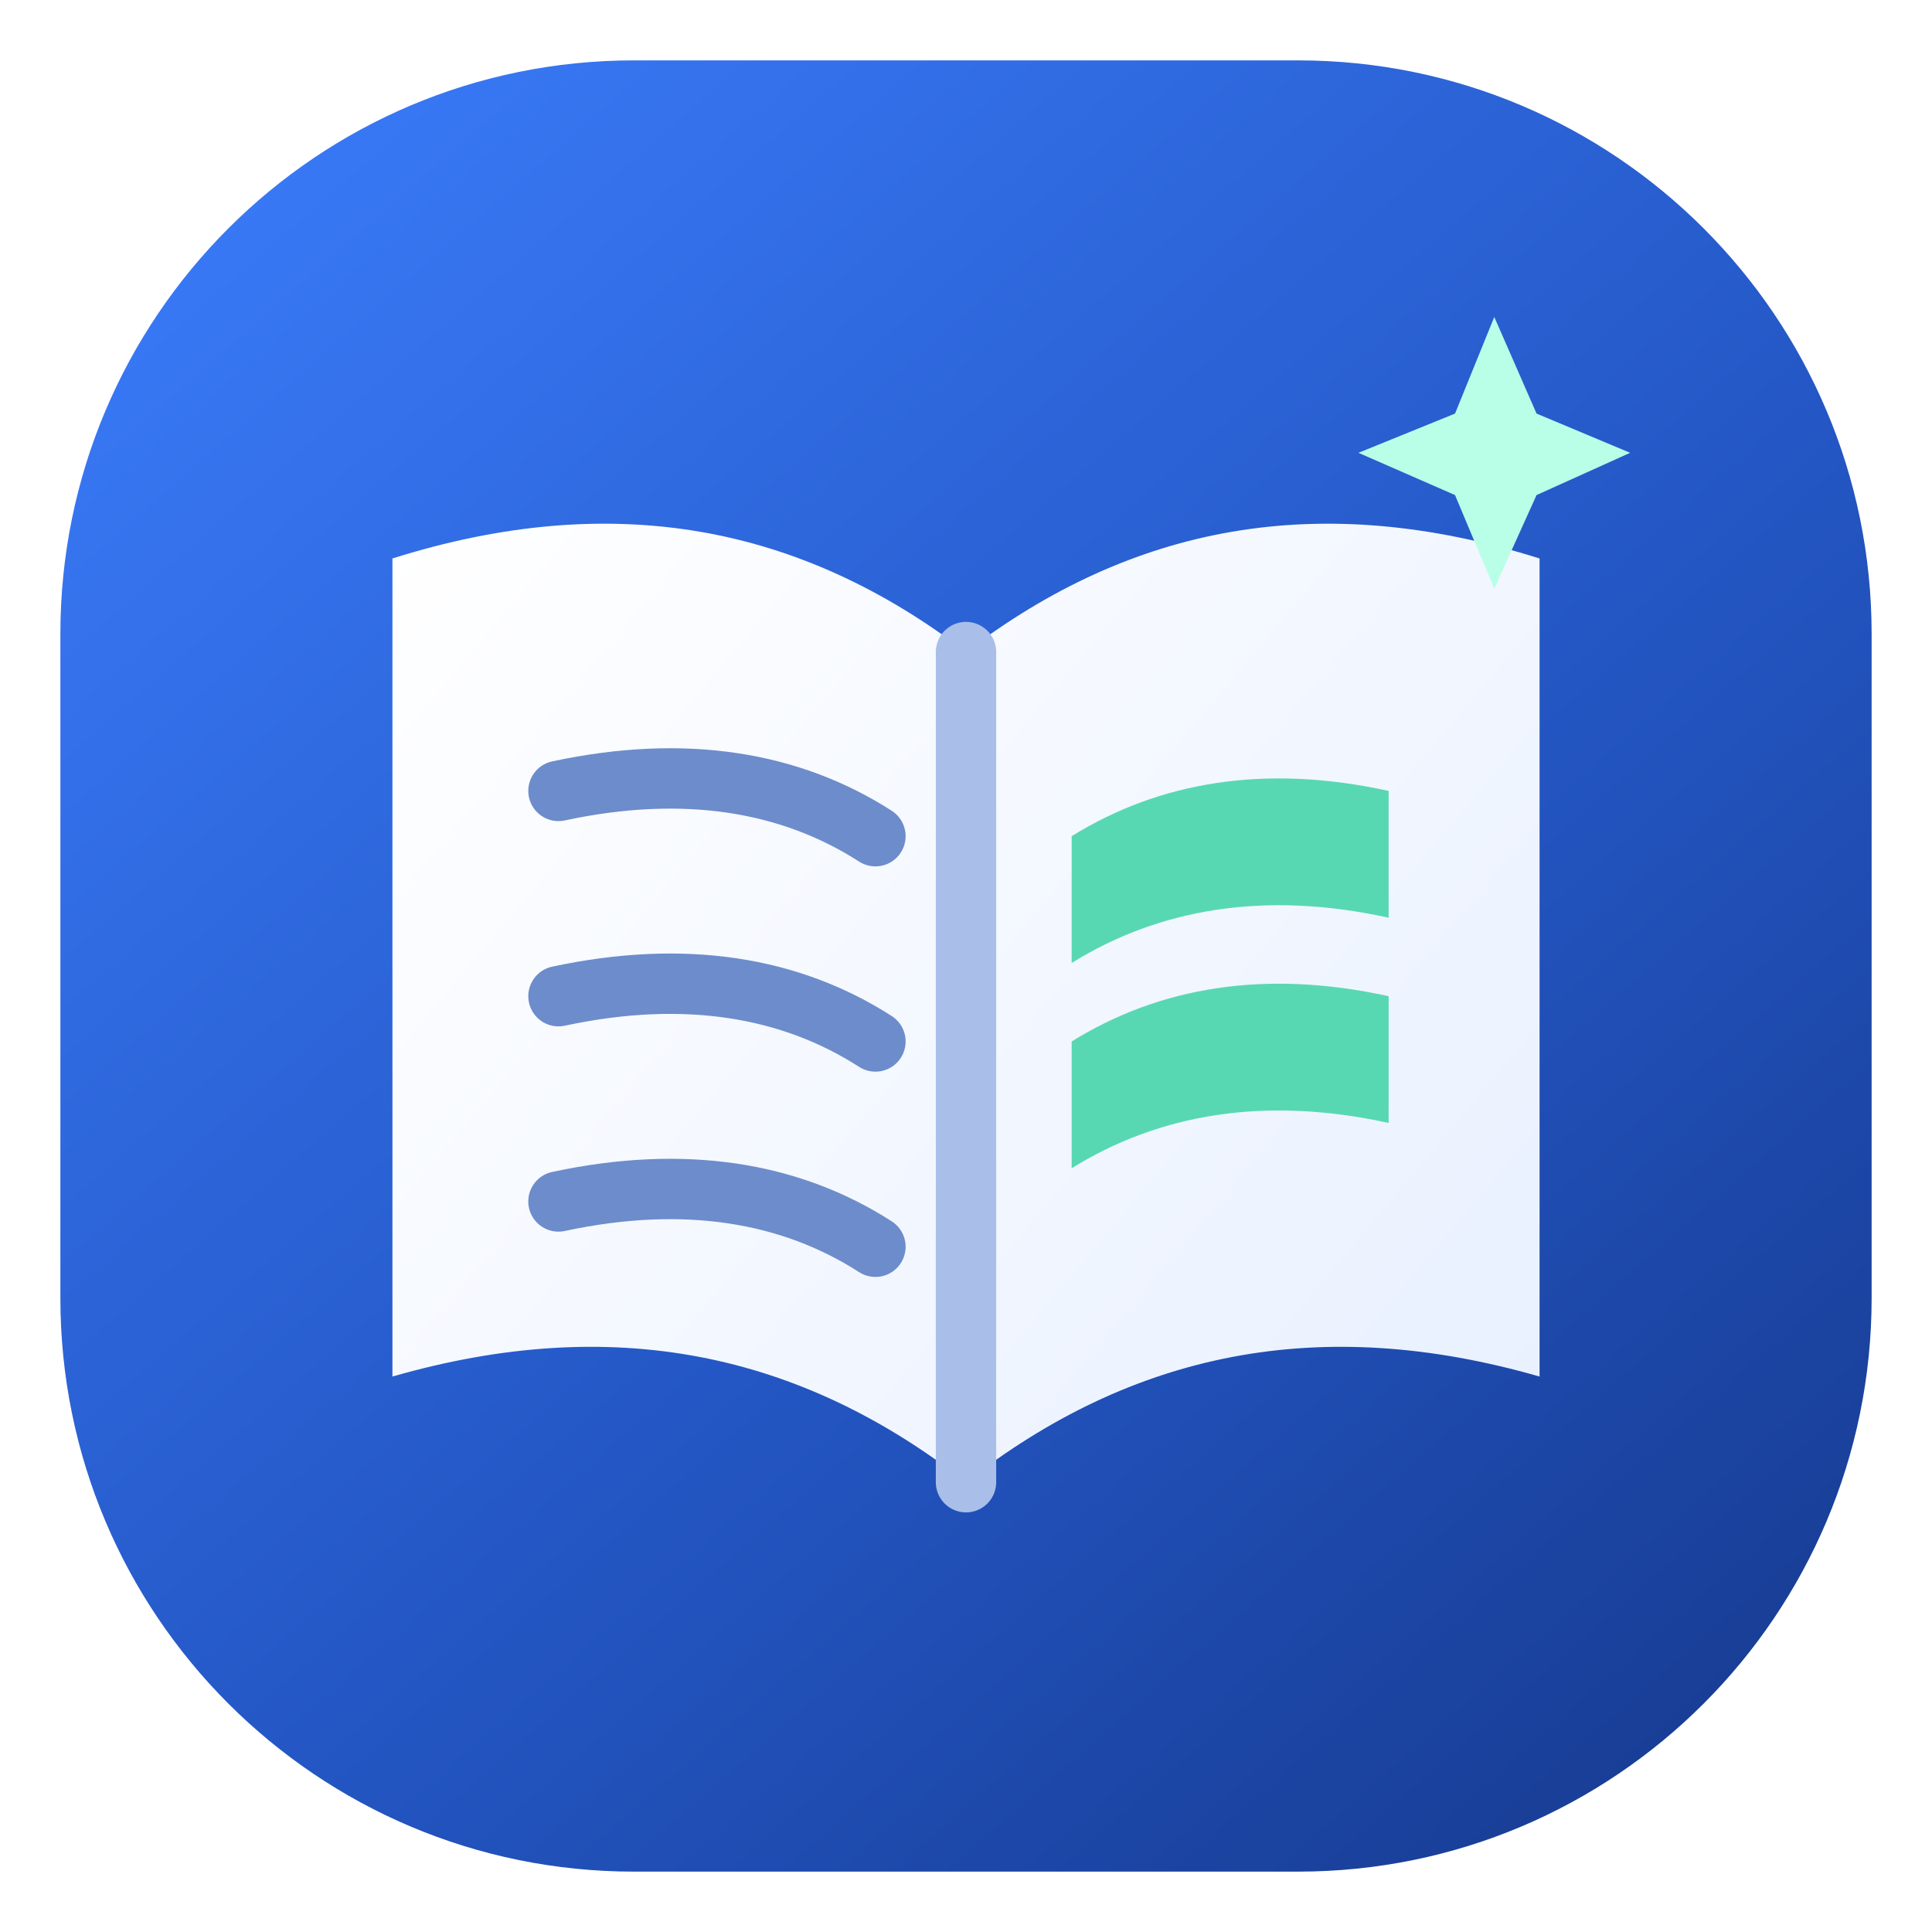
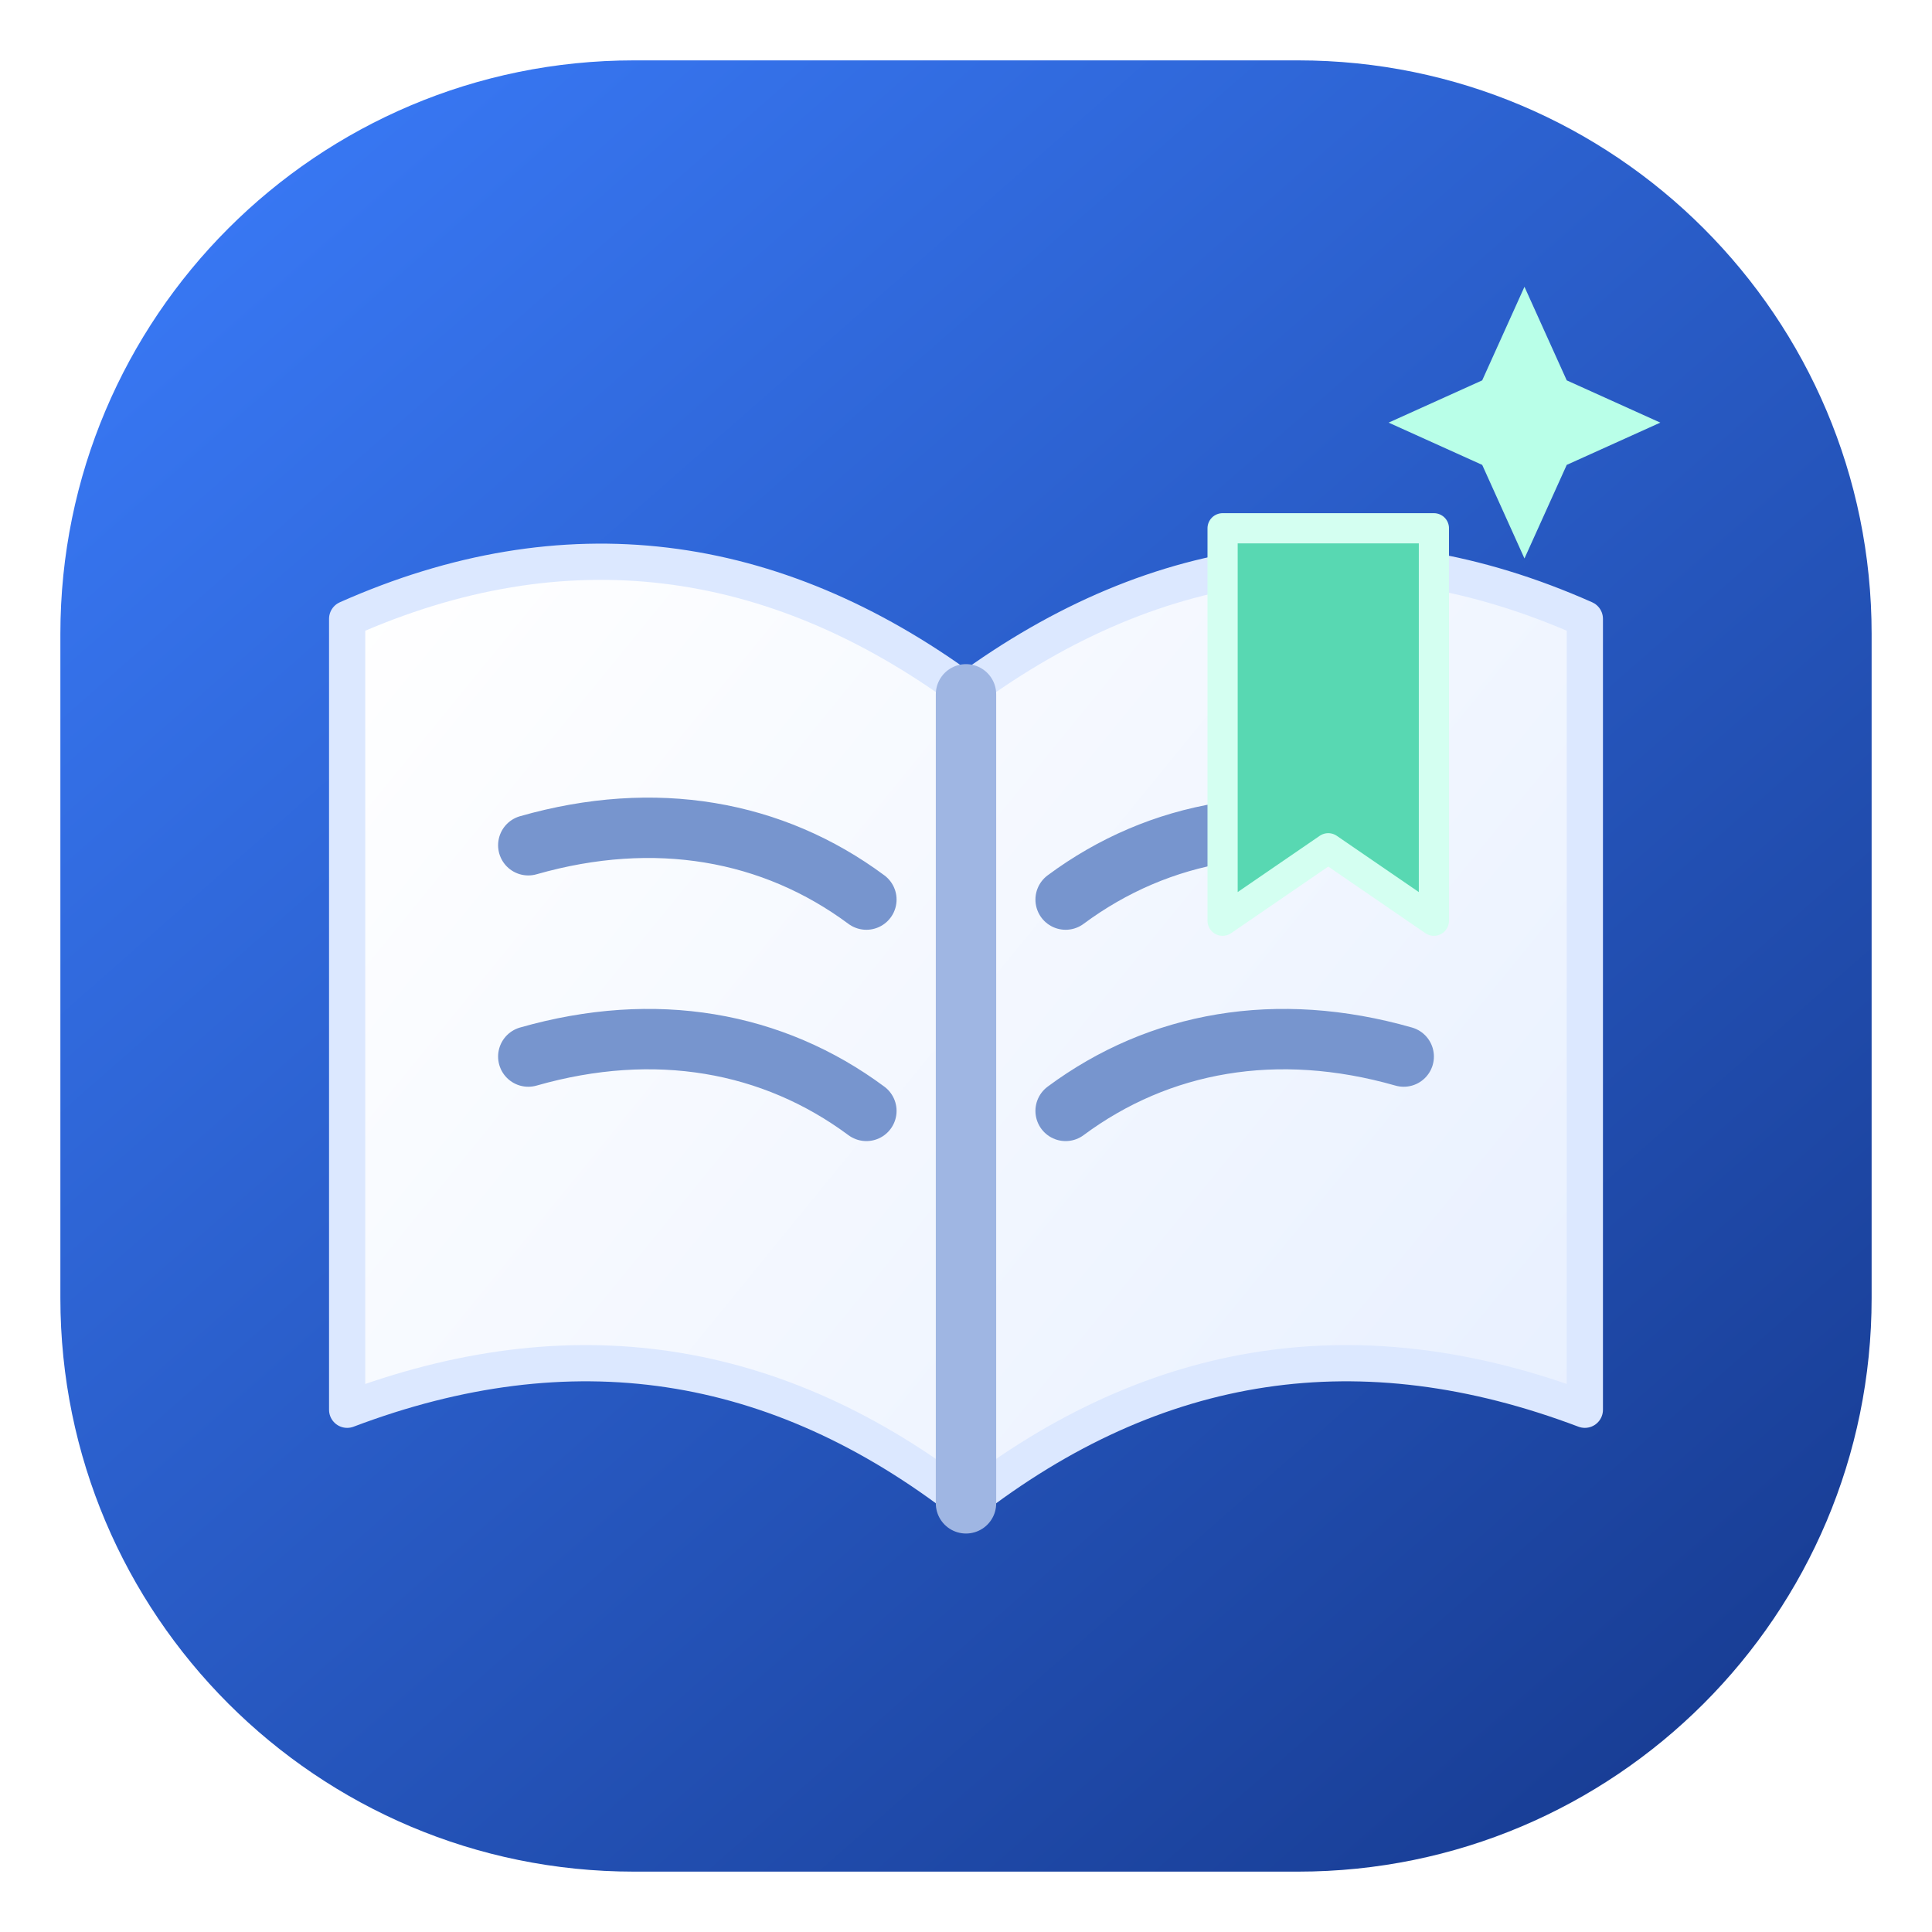
<svg xmlns="http://www.w3.org/2000/svg" viewBox="0 0 64 64" role="img" aria-labelledby="title desc">
  <defs>
-     <linearGradient id="tile" x1="8" y1="5" x2="57" y2="61" gradientUnits="userSpaceOnUse">
+     <linearGradient id="tile" x1="7" y1="4" x2="57" y2="61" gradientUnits="userSpaceOnUse">
      <stop stop-color="#3979F6" />
-       <stop offset=".55" stop-color="#2457C5" />
      <stop offset="1" stop-color="#173B91" />
    </linearGradient>
-     <linearGradient id="page" x1="13" y1="17" x2="51" y2="49" gradientUnits="userSpaceOnUse">
+     <linearGradient id="pages" x1="13" y1="18" x2="51" y2="49" gradientUnits="userSpaceOnUse">
      <stop stop-color="#FFFFFF" />
      <stop offset="1" stop-color="#E8F0FF" />
    </linearGradient>
  </defs>
  <rect x="2" y="2" width="60" height="60" rx="19" fill="url(#tile)" />
-   <path d="M13 18.5c7.3-2.3 13.5-1.1 19 3.1 5.5-4.2 11.7-5.4 19-3.1v27.1c-7.3-2.1-13.5-.8-19 3.5-5.5-4.3-11.7-5.6-19-3.5V18.5Z" fill="url(#page)" />
-   <path d="M32 21.6v27.5" fill="none" stroke="#A9BFEA" stroke-width="2" stroke-linecap="round" />
-   <path d="M18.5 26.2c4.2-.9 7.7-.3 10.5 1.5M18.5 33c4.2-.9 7.7-.3 10.5 1.5M18.5 39.8c4.2-.9 7.7-.3 10.5 1.5" fill="none" stroke="#6D8CCB" stroke-width="2" stroke-linecap="round" />
-   <path d="M35.5 27.7c2.9-1.8 6.4-2.4 10.5-1.5v4.2c-4.1-.9-7.6-.3-10.5 1.5v-4.2Z" fill="#58D8B2" />
-   <path d="M35.5 34.5c2.9-1.8 6.4-2.4 10.5-1.5v4.2c-4.1-.9-7.6-.3-10.5 1.5v-4.2Z" fill="#58D8B2" />
-   <path d="m49.5 10.5 1.4 3.2 3.1 1.3-3.1 1.4-1.4 3.1-1.3-3.1-3.2-1.4 3.2-1.3 1.3-3.2Z" fill="#B9FFE8" />
+   <path d="M11.5 20.5c7.2-3.2 14.1-2.3 20.5 2.4 6.4-4.7 13.3-5.6 20.5-2.4v26.2c-7.4-2.8-14.2-1.8-20.5 3.1-6.3-4.9-13.1-5.9-20.5-3.1V20.5Z" fill="url(#pages)" stroke="#DCE8FF" stroke-width="1.2" stroke-linejoin="round" />
+   <path d="M32 23v26.8" fill="none" stroke="#9FB6E3" stroke-width="2" stroke-linecap="round" />
+   <path d="M17.5 28c4.2-1.2 8.1-.5 11.2 1.8M17.5 35c4.2-1.2 8.1-.5 11.2 1.8M35.3 29.8c3.1-2.3 7-3 11.2-1.8M35.3 36.8c3.1-2.3 7-3 11.2-1.8" fill="none" stroke="#7795CE" stroke-width="2" stroke-linecap="round" />
+   <path d="M40.5 17.5h7v13l-3.5-2.4-3.5 2.4v-13Z" fill="#58D8B2" stroke="#D4FFF1" stroke-width="1" stroke-linejoin="round" />
+   <path d="m50.5 9.5 1.4 3.1 3.1 1.4-3.1 1.4-1.4 3.1-1.4-3.1-3.1-1.4 3.1-1.4 1.4-3.1Z" fill="#B9FFE8" />
</svg>
